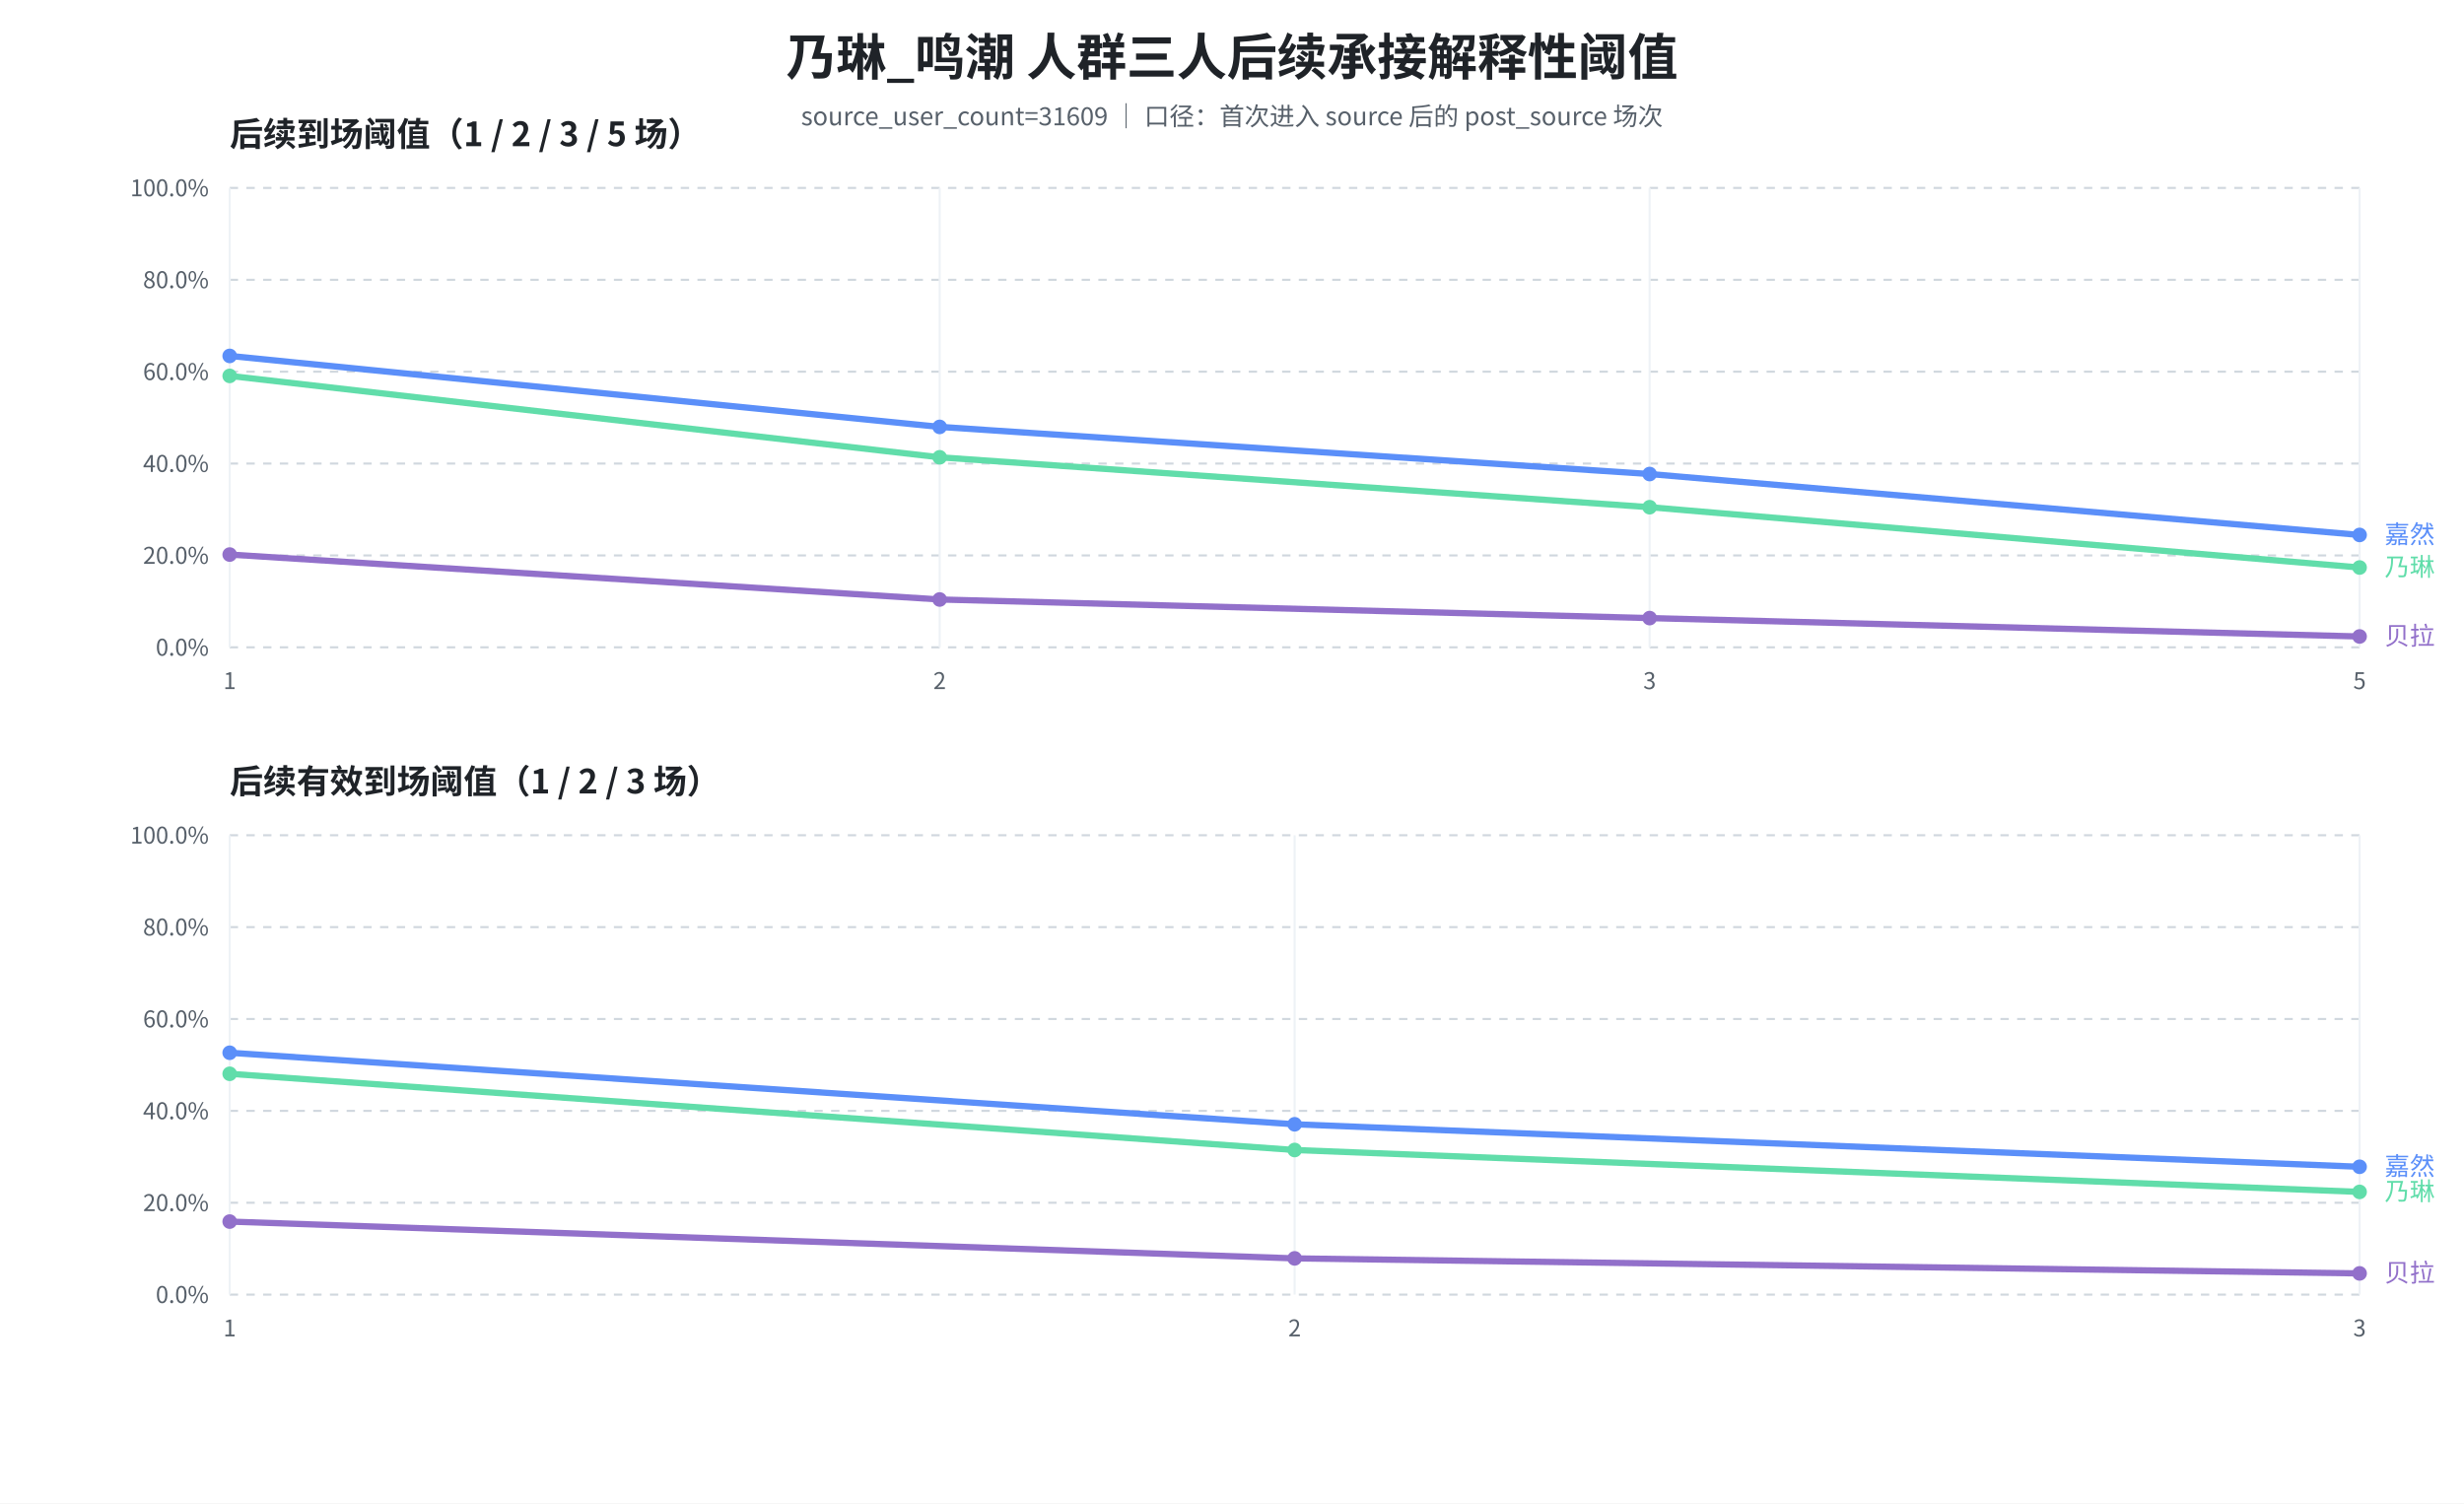
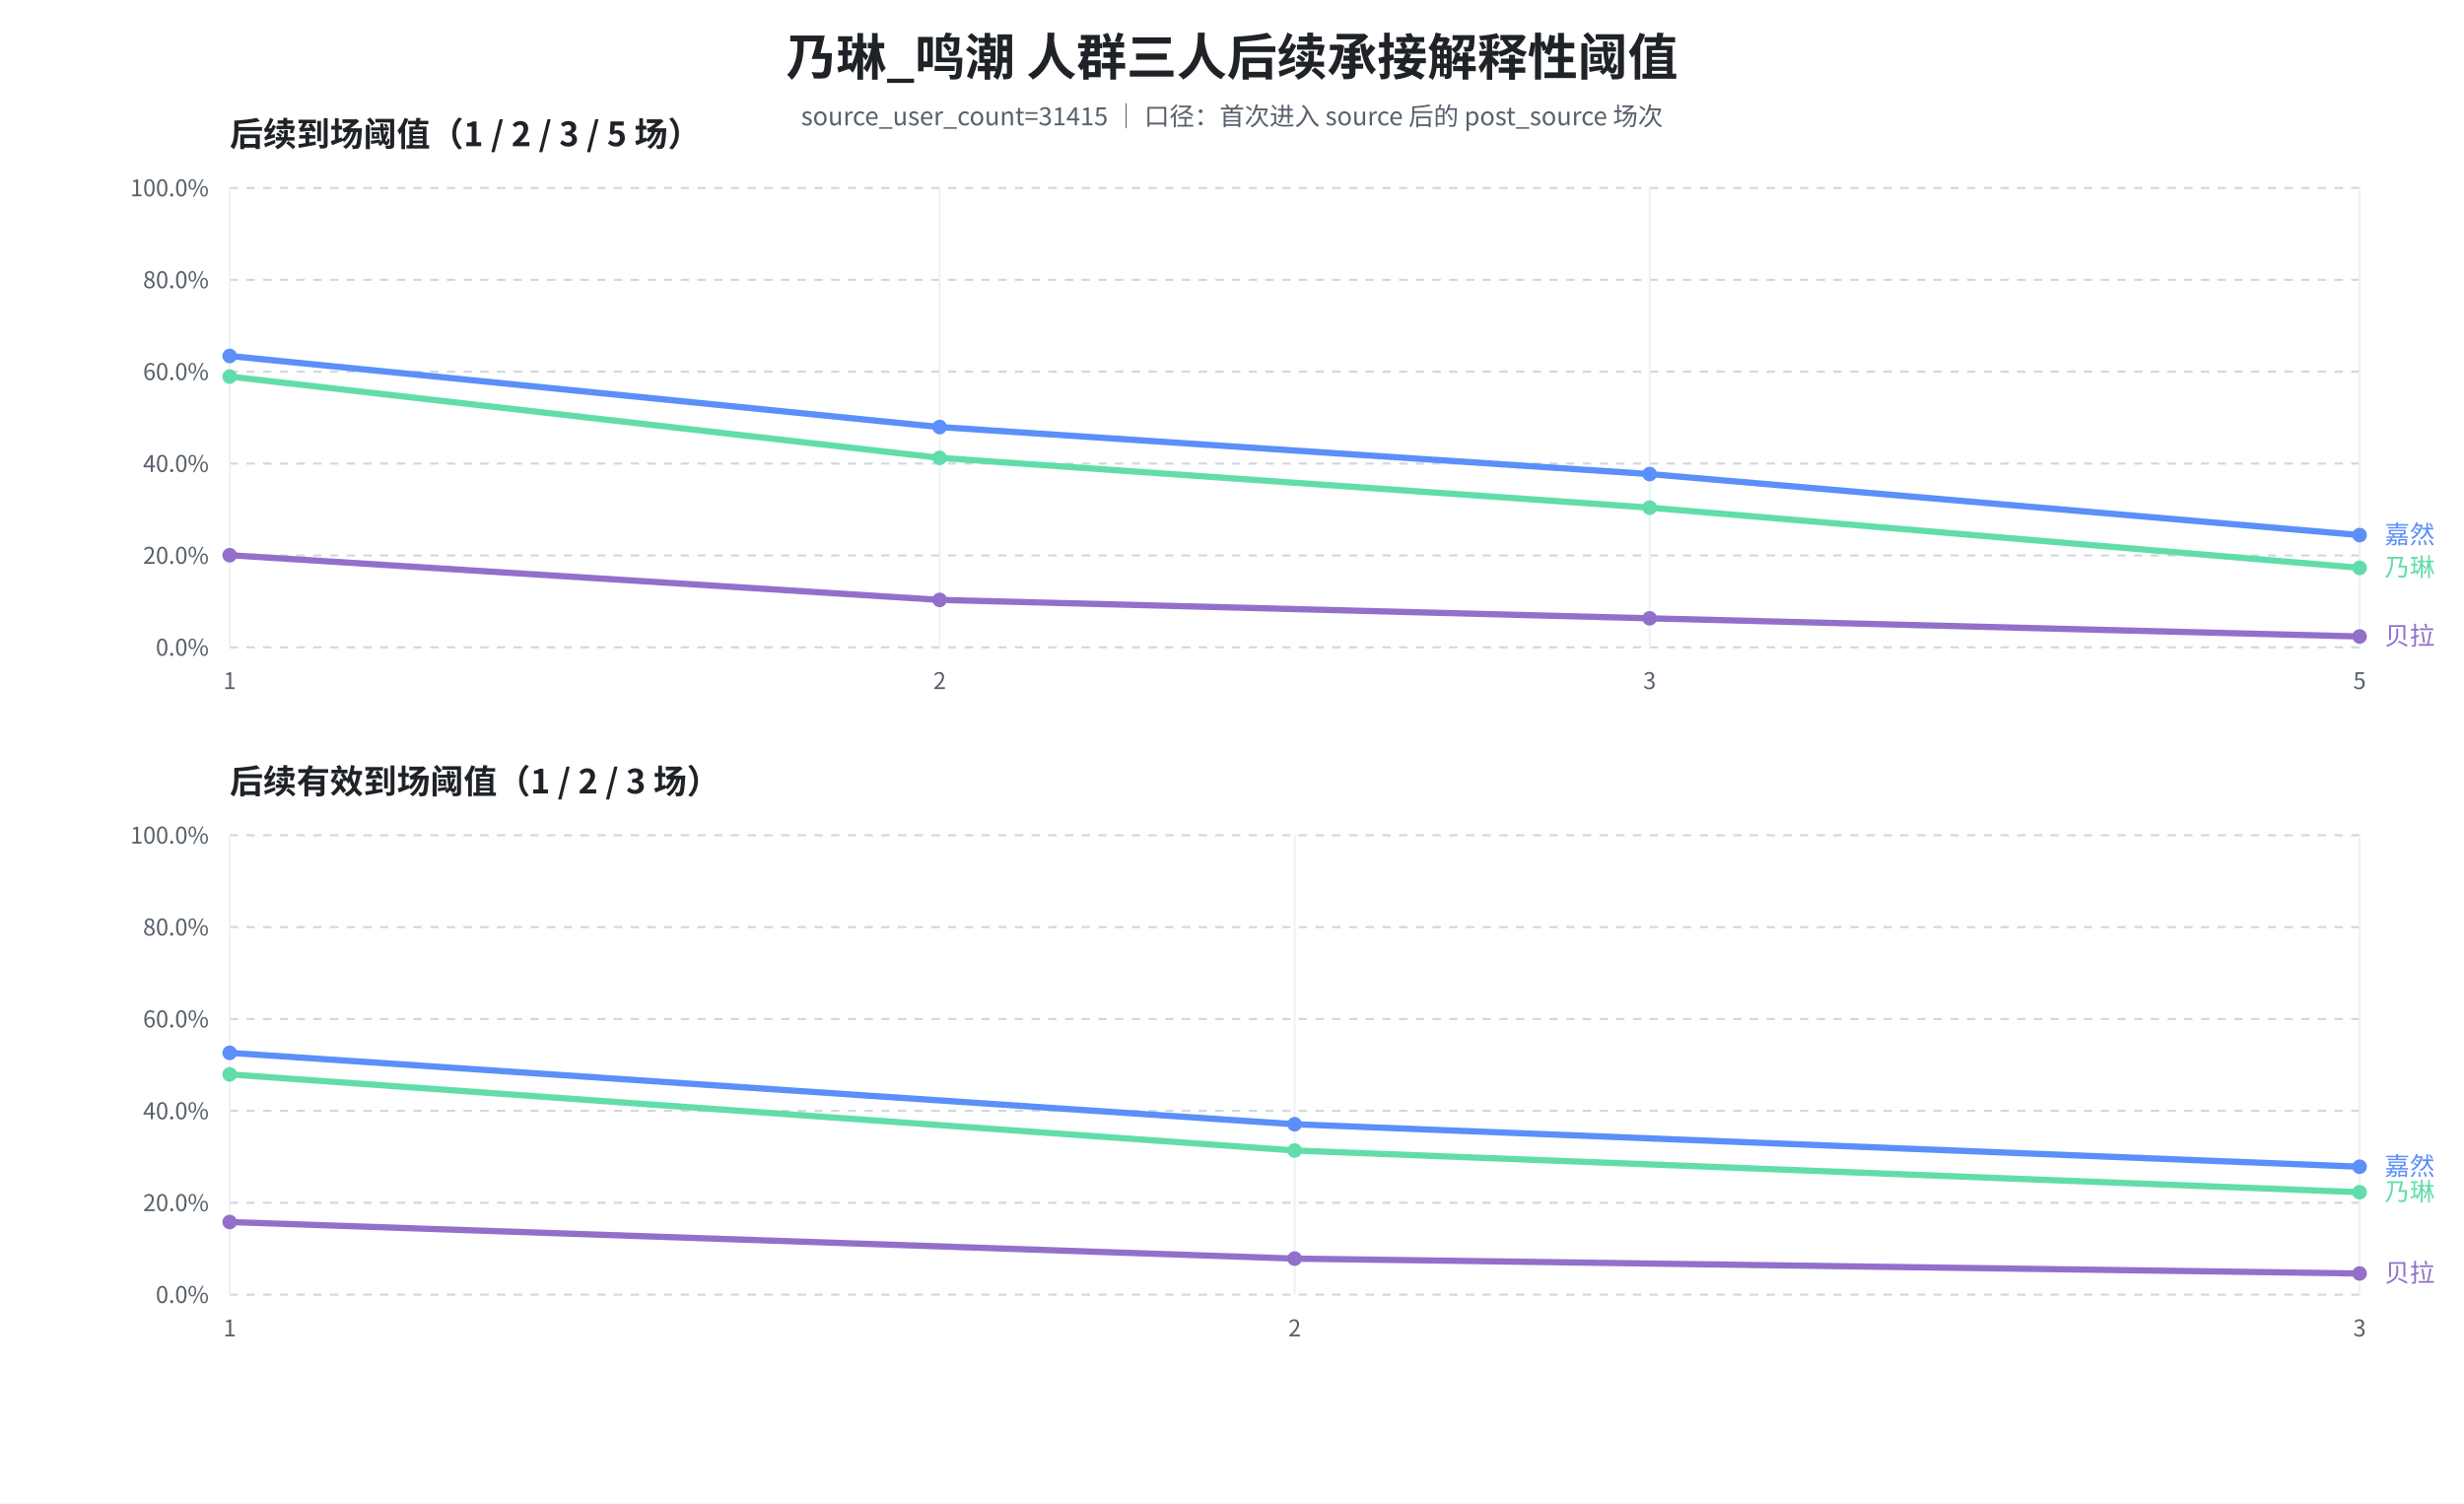
<svg xmlns="http://www.w3.org/2000/svg" width="1180" height="720" viewBox="0 0 1180 720">
  <rect width="1180" height="720" fill="white" />
  <text x="590.0" y="36" font-family="'Microsoft YaHei','PingFang SC','Noto Sans CJK SC',sans-serif" font-size="24" font-weight="bold" text-anchor="middle" fill="#1f2328">乃琳_鸣潮 人群三人后续承接解释性阈值</text>
-   <text x="590.0" y="60" font-family="'Microsoft YaHei','PingFang SC','Noto Sans CJK SC',sans-serif" font-size="12" font-weight="normal" text-anchor="middle" fill="#57606a">source_user_count=31609 ｜ 口径：首次进入 source 后的 post_source 场次</text>
+   <text x="590.0" y="60" font-family="'Microsoft YaHei','PingFang SC','Noto Sans CJK SC',sans-serif" font-size="12" font-weight="normal" text-anchor="middle" fill="#57606a">source_user_count=31415 ｜ 口径：首次进入 source 后的 post_source 场次</text>
  <text x="110" y="70" font-family="'Microsoft YaHei','PingFang SC','Noto Sans CJK SC',sans-serif" font-size="16" font-weight="bold" text-anchor="start" fill="#1f2328">后续到场阈值（1 / 2 / 3 / 5 场）</text>
  <line x1="110" y1="90.0" x2="1130" y2="90.0" stroke="#d0d7de" stroke-width="1" stroke-dasharray="4 4" />
  <text x="100" y="94.0" font-family="'Microsoft YaHei','PingFang SC','Noto Sans CJK SC',sans-serif" font-size="11" font-weight="normal" text-anchor="end" fill="#57606a">100.0%</text>
  <line x1="110" y1="134.0" x2="1130" y2="134.0" stroke="#d0d7de" stroke-width="1" stroke-dasharray="4 4" />
  <text x="100" y="138.0" font-family="'Microsoft YaHei','PingFang SC','Noto Sans CJK SC',sans-serif" font-size="11" font-weight="normal" text-anchor="end" fill="#57606a">80.0%</text>
  <line x1="110" y1="178.0" x2="1130" y2="178.0" stroke="#d0d7de" stroke-width="1" stroke-dasharray="4 4" />
  <text x="100" y="182.0" font-family="'Microsoft YaHei','PingFang SC','Noto Sans CJK SC',sans-serif" font-size="11" font-weight="normal" text-anchor="end" fill="#57606a">60.0%</text>
  <line x1="110" y1="222.0" x2="1130" y2="222.0" stroke="#d0d7de" stroke-width="1" stroke-dasharray="4 4" />
  <text x="100" y="226.0" font-family="'Microsoft YaHei','PingFang SC','Noto Sans CJK SC',sans-serif" font-size="11" font-weight="normal" text-anchor="end" fill="#57606a">40.0%</text>
  <line x1="110" y1="266.0" x2="1130" y2="266.0" stroke="#d0d7de" stroke-width="1" stroke-dasharray="4 4" />
  <text x="100" y="270.0" font-family="'Microsoft YaHei','PingFang SC','Noto Sans CJK SC',sans-serif" font-size="11" font-weight="normal" text-anchor="end" fill="#57606a">20.0%</text>
  <line x1="110" y1="310.0" x2="1130" y2="310.0" stroke="#d0d7de" stroke-width="1" stroke-dasharray="4 4" />
  <text x="100" y="314.0" font-family="'Microsoft YaHei','PingFang SC','Noto Sans CJK SC',sans-serif" font-size="11" font-weight="normal" text-anchor="end" fill="#57606a">0.0%</text>
  <line x1="110.0" y1="90" x2="110.0" y2="310" stroke="#eef2f6" stroke-width="1" />
  <text x="110.0" y="330" font-family="'Microsoft YaHei','PingFang SC','Noto Sans CJK SC',sans-serif" font-size="11" font-weight="normal" text-anchor="middle" fill="#57606a">1</text>
  <line x1="450.0" y1="90" x2="450.0" y2="310" stroke="#eef2f6" stroke-width="1" />
  <text x="450.0" y="330" font-family="'Microsoft YaHei','PingFang SC','Noto Sans CJK SC',sans-serif" font-size="11" font-weight="normal" text-anchor="middle" fill="#57606a">2</text>
  <line x1="790.0" y1="90" x2="790.0" y2="310" stroke="#eef2f6" stroke-width="1" />
  <text x="790.0" y="330" font-family="'Microsoft YaHei','PingFang SC','Noto Sans CJK SC',sans-serif" font-size="11" font-weight="normal" text-anchor="middle" fill="#57606a">3</text>
  <line x1="1130.0" y1="90" x2="1130.0" y2="310" stroke="#eef2f6" stroke-width="1" />
  <text x="1130.0" y="330" font-family="'Microsoft YaHei','PingFang SC','Noto Sans CJK SC',sans-serif" font-size="11" font-weight="normal" text-anchor="middle" fill="#57606a">5</text>
-   <polyline fill="none" stroke="#5B8FF9" stroke-width="3" points="110.0,170.454 450.0,204.444 790.0,227.016 1130.0,256.188" />
-   <circle cx="110.0" cy="170.454" r="3.5" fill="#5B8FF9" />
-   <circle cx="450.0" cy="204.444" r="3.5" fill="#5B8FF9" />
-   <circle cx="790.0" cy="227.016" r="3.5" fill="#5B8FF9" />
-   <circle cx="1130.0" cy="256.188" r="3.5" fill="#5B8FF9" />
-   <text x="1142.0" y="260.188" font-family="'Microsoft YaHei','PingFang SC','Noto Sans CJK SC',sans-serif" font-size="12" font-weight="normal" text-anchor="start" fill="#5B8FF9">嘉然</text>
-   <polyline fill="none" stroke="#61DDAA" stroke-width="3" points="110.0,180.024 450.0,219.008 790.0,242.9 1130.0,271.786" />
-   <circle cx="110.0" cy="180.024" r="3.5" fill="#61DDAA" />
-   <circle cx="450.0" cy="219.008" r="3.5" fill="#61DDAA" />
-   <circle cx="790.0" cy="242.9" r="3.5" fill="#61DDAA" />
-   <circle cx="1130.0" cy="271.786" r="3.5" fill="#61DDAA" />
-   <text x="1142.0" y="275.786" font-family="'Microsoft YaHei','PingFang SC','Noto Sans CJK SC',sans-serif" font-size="12" font-weight="normal" text-anchor="start" fill="#61DDAA">乃琳</text>
-   <polyline fill="none" stroke="#9270CA" stroke-width="3" points="110.0,265.582 450.0,287.098 790.0,296.008 1130.0,304.808" />
-   <circle cx="110.0" cy="265.582" r="3.5" fill="#9270CA" />
-   <circle cx="450.0" cy="287.098" r="3.5" fill="#9270CA" />
-   <circle cx="790.0" cy="296.008" r="3.5" fill="#9270CA" />
+   <polyline fill="none" stroke="#5B8FF9" stroke-width="3" points="110.0,170.476 450.0,204.51 790.0,227.038 1130.0,256.254" />
+   <circle cx="110.0" cy="170.476" r="3.5" fill="#5B8FF9" />
+   <circle cx="450.0" cy="204.51" r="3.5" fill="#5B8FF9" />
+   <circle cx="790.0" cy="227.038" r="3.5" fill="#5B8FF9" />
+   <circle cx="1130.0" cy="256.254" r="3.5" fill="#5B8FF9" />
+   <text x="1142.0" y="260.254" font-family="'Microsoft YaHei','PingFang SC','Noto Sans CJK SC',sans-serif" font-size="12" font-weight="normal" text-anchor="start" fill="#5B8FF9">嘉然</text>
+   <polyline fill="none" stroke="#61DDAA" stroke-width="3" points="110.0,180.354 450.0,219.272 790.0,243.12 1130.0,271.94" />
+   <circle cx="110.0" cy="180.354" r="3.5" fill="#61DDAA" />
+   <circle cx="450.0" cy="219.272" r="3.5" fill="#61DDAA" />
+   <circle cx="790.0" cy="243.12" r="3.5" fill="#61DDAA" />
+   <circle cx="1130.0" cy="271.94" r="3.5" fill="#61DDAA" />
+   <text x="1142.0" y="275.94" font-family="'Microsoft YaHei','PingFang SC','Noto Sans CJK SC',sans-serif" font-size="12" font-weight="normal" text-anchor="start" fill="#61DDAA">乃琳</text>
+   <polyline fill="none" stroke="#9270CA" stroke-width="3" points="110.0,265.89 450.0,287.296 790.0,296.118 1130.0,304.808" />
+   <circle cx="110.0" cy="265.89" r="3.5" fill="#9270CA" />
+   <circle cx="450.0" cy="287.296" r="3.5" fill="#9270CA" />
+   <circle cx="790.0" cy="296.118" r="3.5" fill="#9270CA" />
  <circle cx="1130.0" cy="304.808" r="3.5" fill="#9270CA" />
  <text x="1142.0" y="308.808" font-family="'Microsoft YaHei','PingFang SC','Noto Sans CJK SC',sans-serif" font-size="12" font-weight="normal" text-anchor="start" fill="#9270CA">贝拉</text>
  <text x="110" y="380" font-family="'Microsoft YaHei','PingFang SC','Noto Sans CJK SC',sans-serif" font-size="16" font-weight="bold" text-anchor="start" fill="#1f2328">后续有效到场阈值（1 / 2 / 3 场）</text>
  <line x1="110" y1="400.0" x2="1130" y2="400.0" stroke="#d0d7de" stroke-width="1" stroke-dasharray="4 4" />
  <text x="100" y="404.0" font-family="'Microsoft YaHei','PingFang SC','Noto Sans CJK SC',sans-serif" font-size="11" font-weight="normal" text-anchor="end" fill="#57606a">100.0%</text>
  <line x1="110" y1="444.0" x2="1130" y2="444.0" stroke="#d0d7de" stroke-width="1" stroke-dasharray="4 4" />
  <text x="100" y="448.0" font-family="'Microsoft YaHei','PingFang SC','Noto Sans CJK SC',sans-serif" font-size="11" font-weight="normal" text-anchor="end" fill="#57606a">80.0%</text>
  <line x1="110" y1="488.0" x2="1130" y2="488.0" stroke="#d0d7de" stroke-width="1" stroke-dasharray="4 4" />
  <text x="100" y="492.0" font-family="'Microsoft YaHei','PingFang SC','Noto Sans CJK SC',sans-serif" font-size="11" font-weight="normal" text-anchor="end" fill="#57606a">60.0%</text>
  <line x1="110" y1="532.0" x2="1130" y2="532.0" stroke="#d0d7de" stroke-width="1" stroke-dasharray="4 4" />
  <text x="100" y="536.0" font-family="'Microsoft YaHei','PingFang SC','Noto Sans CJK SC',sans-serif" font-size="11" font-weight="normal" text-anchor="end" fill="#57606a">40.0%</text>
  <line x1="110" y1="576.0" x2="1130" y2="576.0" stroke="#d0d7de" stroke-width="1" stroke-dasharray="4 4" />
  <text x="100" y="580.0" font-family="'Microsoft YaHei','PingFang SC','Noto Sans CJK SC',sans-serif" font-size="11" font-weight="normal" text-anchor="end" fill="#57606a">20.0%</text>
  <line x1="110" y1="620.0" x2="1130" y2="620.0" stroke="#d0d7de" stroke-width="1" stroke-dasharray="4 4" />
  <text x="100" y="624.0" font-family="'Microsoft YaHei','PingFang SC','Noto Sans CJK SC',sans-serif" font-size="11" font-weight="normal" text-anchor="end" fill="#57606a">0.0%</text>
  <line x1="110.0" y1="400" x2="110.0" y2="620" stroke="#eef2f6" stroke-width="1" />
  <text x="110.0" y="640" font-family="'Microsoft YaHei','PingFang SC','Noto Sans CJK SC',sans-serif" font-size="11" font-weight="normal" text-anchor="middle" fill="#57606a">1</text>
  <line x1="620.0" y1="400" x2="620.0" y2="620" stroke="#eef2f6" stroke-width="1" />
  <text x="620.0" y="640" font-family="'Microsoft YaHei','PingFang SC','Noto Sans CJK SC',sans-serif" font-size="11" font-weight="normal" text-anchor="middle" fill="#57606a">2</text>
  <line x1="1130.0" y1="400" x2="1130.0" y2="620" stroke="#eef2f6" stroke-width="1" />
  <text x="1130.0" y="640" font-family="'Microsoft YaHei','PingFang SC','Noto Sans CJK SC',sans-serif" font-size="11" font-weight="normal" text-anchor="middle" fill="#57606a">3</text>
-   <polyline fill="none" stroke="#5B8FF9" stroke-width="3" points="110.0,504.17 620.0,538.424 1130.0,558.774" />
-   <circle cx="110.0" cy="504.17" r="3.5" fill="#5B8FF9" />
-   <circle cx="620.0" cy="538.424" r="3.5" fill="#5B8FF9" />
-   <circle cx="1130.0" cy="558.774" r="3.5" fill="#5B8FF9" />
-   <text x="1142.0" y="562.774" font-family="'Microsoft YaHei','PingFang SC','Noto Sans CJK SC',sans-serif" font-size="12" font-weight="normal" text-anchor="start" fill="#5B8FF9">嘉然</text>
-   <polyline fill="none" stroke="#61DDAA" stroke-width="3" points="110.0,514.246 620.0,550.744 1130.0,570.808" />
-   <circle cx="110.0" cy="514.246" r="3.5" fill="#61DDAA" />
-   <circle cx="620.0" cy="550.744" r="3.5" fill="#61DDAA" />
-   <circle cx="1130.0" cy="570.808" r="3.5" fill="#61DDAA" />
-   <text x="1142.0" y="574.808" font-family="'Microsoft YaHei','PingFang SC','Noto Sans CJK SC',sans-serif" font-size="12" font-weight="normal" text-anchor="start" fill="#61DDAA">乃琳</text>
-   <polyline fill="none" stroke="#9270CA" stroke-width="3" points="110.0,585.02 620.0,602.642 1130.0,609.836" />
-   <circle cx="110.0" cy="585.02" r="3.5" fill="#9270CA" />
-   <circle cx="620.0" cy="602.642" r="3.5" fill="#9270CA" />
-   <circle cx="1130.0" cy="609.836" r="3.5" fill="#9270CA" />
-   <text x="1142.0" y="613.836" font-family="'Microsoft YaHei','PingFang SC','Noto Sans CJK SC',sans-serif" font-size="12" font-weight="normal" text-anchor="start" fill="#9270CA">贝拉</text>
+   <polyline fill="none" stroke="#5B8FF9" stroke-width="3" points="110.0,504.214 620.0,538.402 1130.0,558.752" />
+   <circle cx="110.0" cy="504.214" r="3.5" fill="#5B8FF9" />
+   <circle cx="620.0" cy="538.402" r="3.5" fill="#5B8FF9" />
+   <circle cx="1130.0" cy="558.752" r="3.5" fill="#5B8FF9" />
+   <text x="1142.0" y="562.752" font-family="'Microsoft YaHei','PingFang SC','Noto Sans CJK SC',sans-serif" font-size="12" font-weight="normal" text-anchor="start" fill="#5B8FF9">嘉然</text>
+   <polyline fill="none" stroke="#61DDAA" stroke-width="3" points="110.0,514.532 620.0,550.986 1130.0,570.962" />
+   <circle cx="110.0" cy="514.532" r="3.5" fill="#61DDAA" />
+   <circle cx="620.0" cy="550.986" r="3.5" fill="#61DDAA" />
+   <circle cx="1130.0" cy="570.962" r="3.5" fill="#61DDAA" />
+   <text x="1142.0" y="574.962" font-family="'Microsoft YaHei','PingFang SC','Noto Sans CJK SC',sans-serif" font-size="12" font-weight="normal" text-anchor="start" fill="#61DDAA">乃琳</text>
+   <polyline fill="none" stroke="#9270CA" stroke-width="3" points="110.0,585.24 620.0,602.752 1130.0,609.88" />
+   <circle cx="110.0" cy="585.24" r="3.5" fill="#9270CA" />
+   <circle cx="620.0" cy="602.752" r="3.5" fill="#9270CA" />
+   <circle cx="1130.0" cy="609.88" r="3.5" fill="#9270CA" />
+   <text x="1142.0" y="613.88" font-family="'Microsoft YaHei','PingFang SC','Noto Sans CJK SC',sans-serif" font-size="12" font-weight="normal" text-anchor="start" fill="#9270CA">贝拉</text>
</svg>
